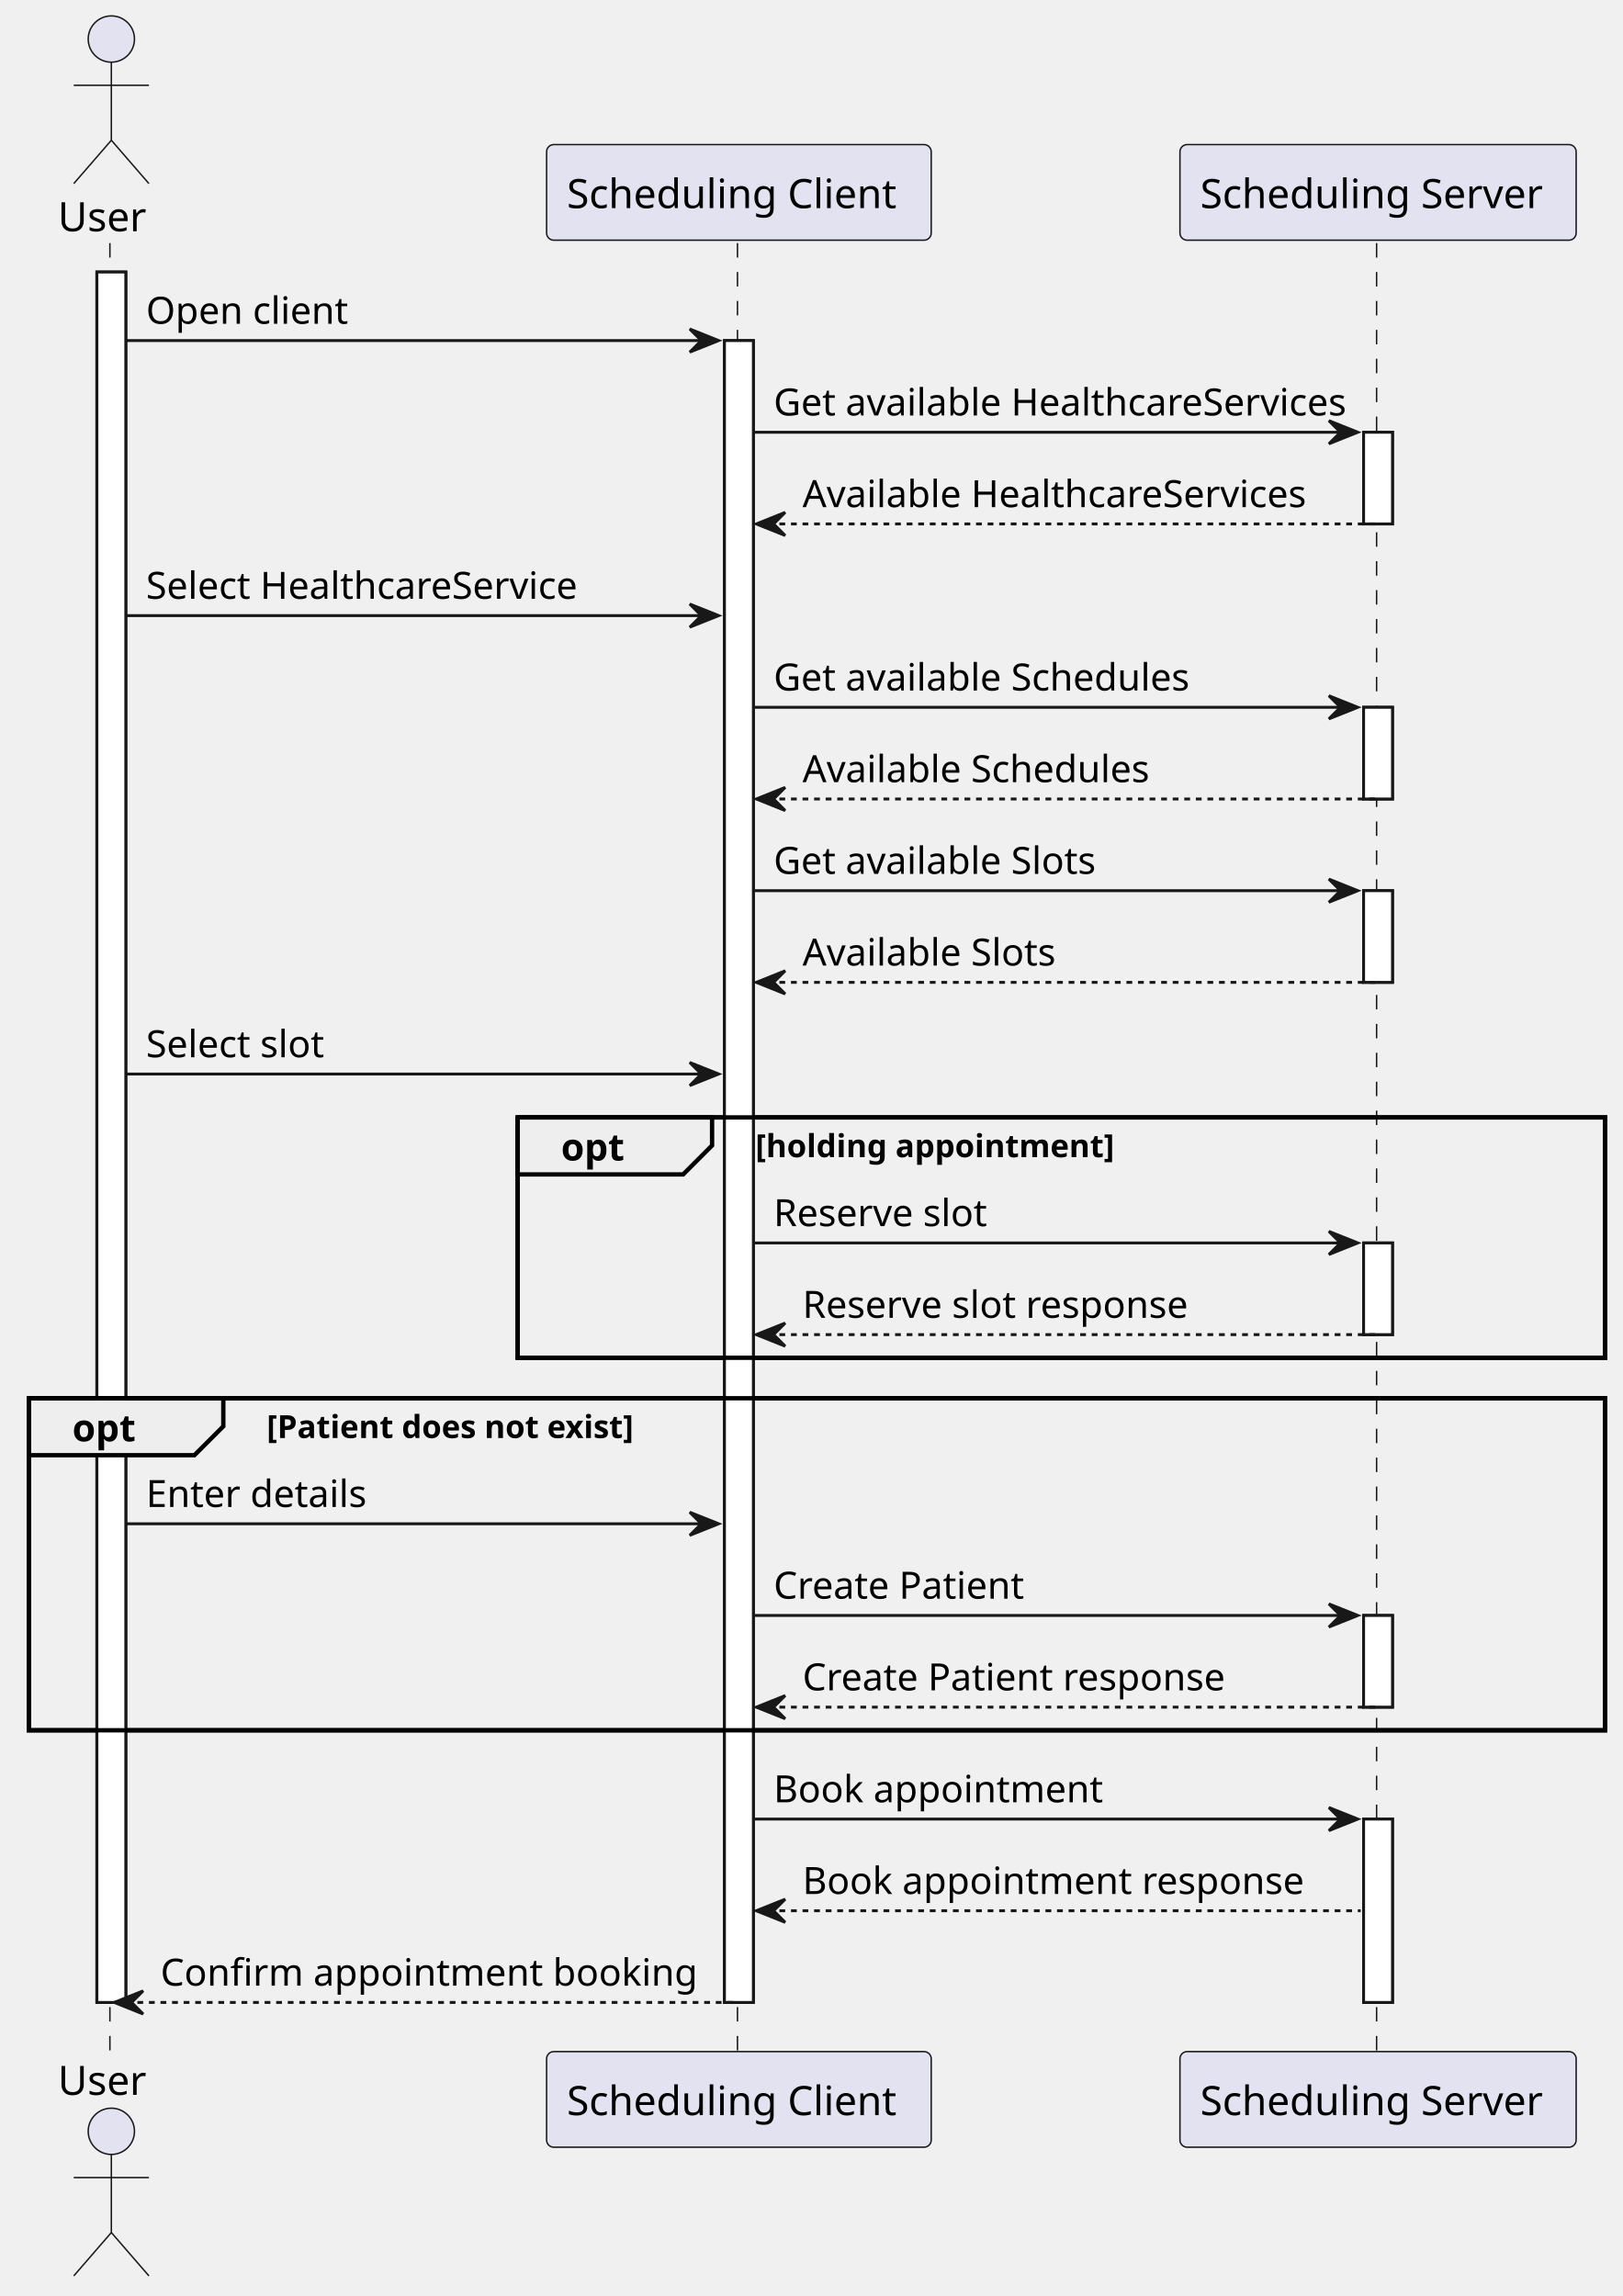
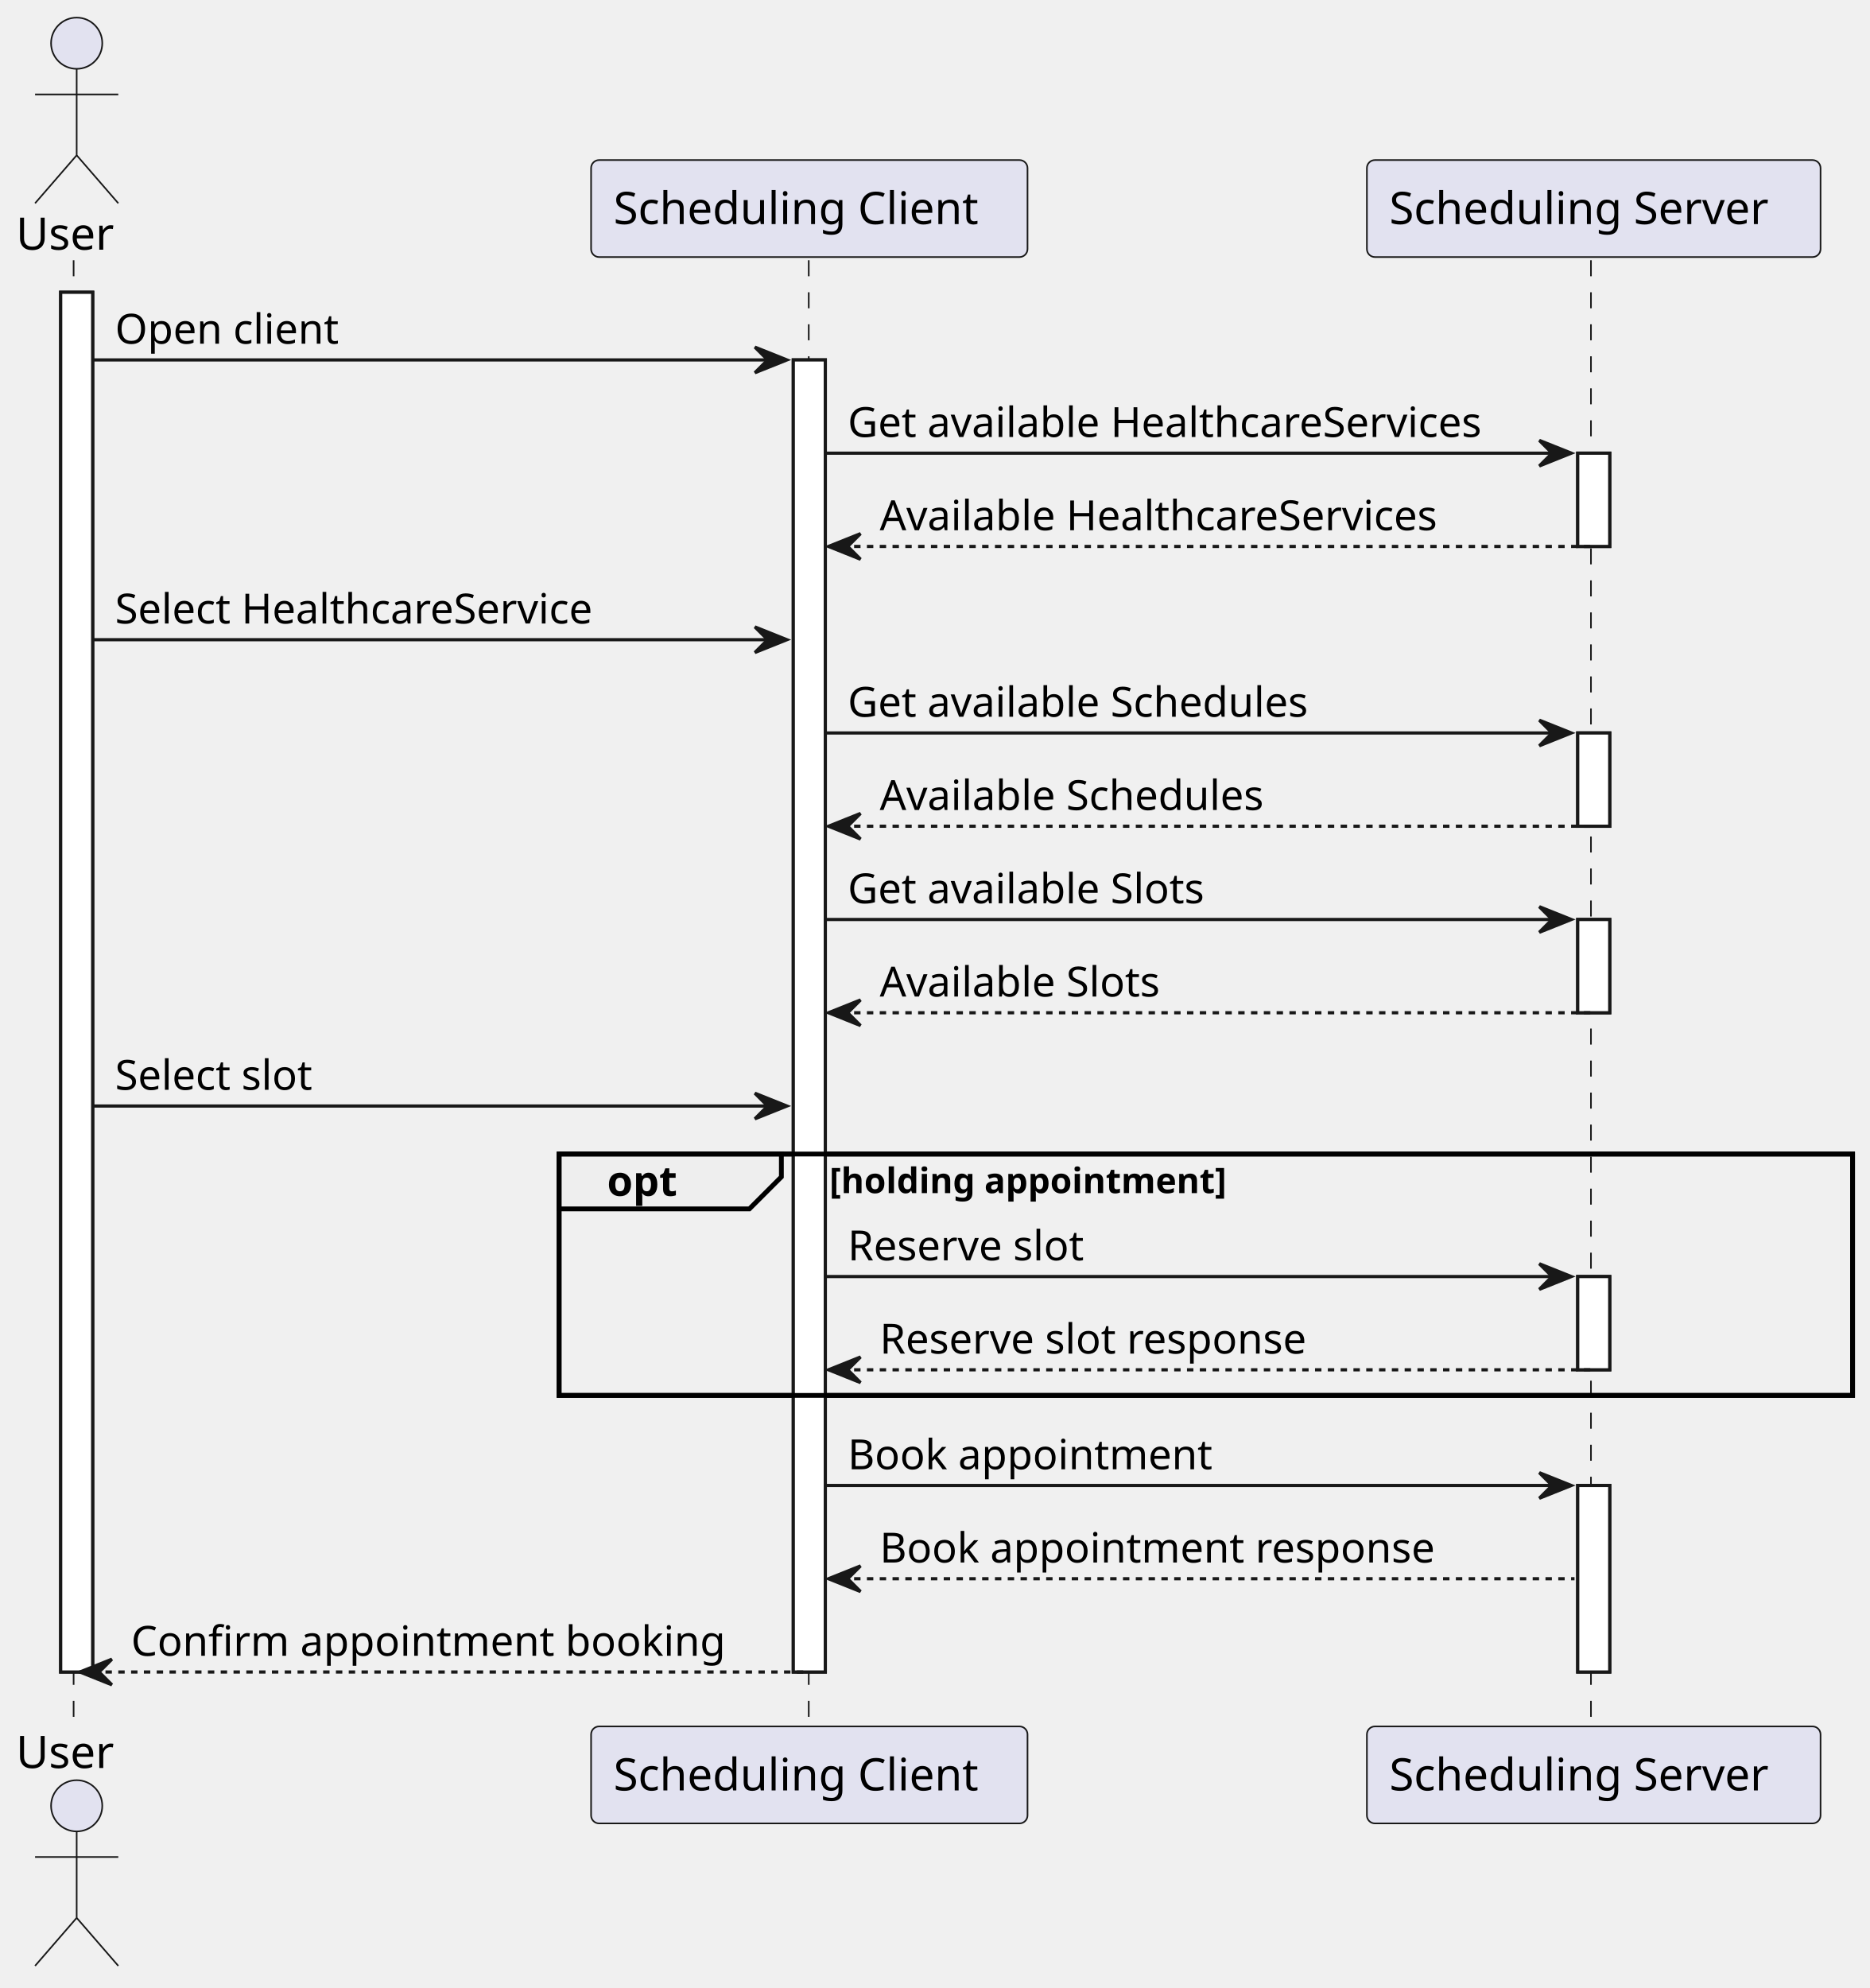
- <svg xmlns="http://www.w3.org/2000/svg" contentStyleType="text/css" height="794px" preserveAspectRatio="none" style="width:561px;height:794px;background:#FFFFFF;" version="1.1" viewBox="0 0 561 794" width="561px" zoomAndPan="magnify">
+ <svg xmlns="http://www.w3.org/2000/svg" contentStyleType="text/css" data-diagram-type="SEQUENCE" height="621px" preserveAspectRatio="none" style="width:584px;height:621px;background:#FFFFFF;" version="1.1" viewBox="0 0 584 621" width="584px" zoomAndPan="magnify">
  <defs />
  <g>
-     <rect fill="#FFFFFF" height="598.414" style="stroke:#181818;stroke-width:1.0;" width="10" x="33.5" y="94.068" />
-     <rect fill="#FFFFFF" height="574.708" style="stroke:#181818;stroke-width:1.0;" width="10" x="250.5" y="117.774" />
-     <rect fill="#FFFFFF" height="31.706" style="stroke:#181818;stroke-width:1.0;" width="10" x="471.5" y="149.48" />
-     <rect fill="#FFFFFF" height="31.706" style="stroke:#181818;stroke-width:1.0;" width="10" x="471.5" y="244.598" />
-     <rect fill="#FFFFFF" height="31.706" style="stroke:#181818;stroke-width:1.0;" width="10" x="471.5" y="308.01" />
-     <rect fill="#FFFFFF" height="31.706" style="stroke:#181818;stroke-width:1.0;" width="10" x="471.5" y="429.834" />
-     <rect fill="#FFFFFF" height="31.706" style="stroke:#181818;stroke-width:1.0;" width="10" x="471.5" y="558.658" />
-     <rect fill="#FFFFFF" height="63.412" style="stroke:#181818;stroke-width:1.0;" width="10" x="471.5" y="629.07" />
-     <rect fill="none" height="83.118" style="stroke:#000000;stroke-width:1.5;" width="376" x="179" y="386.422" />
-     <rect fill="none" height="114.824" style="stroke:#000000;stroke-width:1.5;" width="545" x="10" y="483.54" />
-     <line style="stroke:#181818;stroke-width:0.5;stroke-dasharray:5.0,5.0;" x1="38" x2="38" y1="84.068" y2="710.482" />
-     <line style="stroke:#181818;stroke-width:0.5;stroke-dasharray:5.0,5.0;" x1="255" x2="255" y1="84.068" y2="710.482" />
-     <line style="stroke:#181818;stroke-width:0.5;stroke-dasharray:5.0,5.0;" x1="476" x2="476" y1="84.068" y2="710.482" />
-     <text fill="#000000" font-family="sans-serif" font-size="14" lengthAdjust="spacing" textLength="31" x="20" y="79.966">User</text>
-     <ellipse cx="38.5" cy="13.5" fill="#E2E2F0" rx="8" ry="8" style="stroke:#181818;stroke-width:0.5;" />
-     <path d="M38.5,21.5 L38.5,48.5 M25.5,29.5 L51.5,29.5 M38.5,48.5 L25.5,63.5 M38.5,48.5 L51.5,63.5 " fill="none" style="stroke:#181818;stroke-width:0.5;" />
-     <text fill="#000000" font-family="sans-serif" font-size="14" lengthAdjust="spacing" textLength="31" x="20" y="724.448">User</text>
-     <ellipse cx="38.5" cy="737.05" fill="#E2E2F0" rx="8" ry="8" style="stroke:#181818;stroke-width:0.5;" />
-     <path d="M38.5,745.05 L38.5,772.05 M25.5,753.05 L51.5,753.05 M38.5,772.05 L25.5,787.05 M38.5,772.05 L51.5,787.05 " fill="none" style="stroke:#181818;stroke-width:0.5;" />
-     <rect fill="#E2E2F0" height="33.068" rx="2.5" ry="2.5" style="stroke:#181818;stroke-width:0.5;" width="133" x="189" y="50" />
-     <text fill="#000000" font-family="sans-serif" font-size="14" lengthAdjust="spacing" textLength="119" x="196" y="71.966">Scheduling Client</text>
-     <rect fill="#E2E2F0" height="33.068" rx="2.5" ry="2.5" style="stroke:#181818;stroke-width:0.5;" width="133" x="189" y="709.482" />
-     <text fill="#000000" font-family="sans-serif" font-size="14" lengthAdjust="spacing" textLength="119" x="196" y="731.448">Scheduling Client</text>
-     <rect fill="#E2E2F0" height="33.068" rx="2.5" ry="2.5" style="stroke:#181818;stroke-width:0.5;" width="137" x="408" y="50" />
-     <text fill="#000000" font-family="sans-serif" font-size="14" lengthAdjust="spacing" textLength="123" x="415" y="71.966">Scheduling Server</text>
-     <rect fill="#E2E2F0" height="33.068" rx="2.5" ry="2.5" style="stroke:#181818;stroke-width:0.5;" width="137" x="408" y="709.482" />
-     <text fill="#000000" font-family="sans-serif" font-size="14" lengthAdjust="spacing" textLength="123" x="415" y="731.448">Scheduling Server</text>
-     <rect fill="#FFFFFF" height="598.414" style="stroke:#181818;stroke-width:1.0;" width="10" x="33.5" y="94.068" />
-     <rect fill="#FFFFFF" height="574.708" style="stroke:#181818;stroke-width:1.0;" width="10" x="250.5" y="117.774" />
-     <rect fill="#FFFFFF" height="31.706" style="stroke:#181818;stroke-width:1.0;" width="10" x="471.5" y="149.48" />
-     <rect fill="#FFFFFF" height="31.706" style="stroke:#181818;stroke-width:1.0;" width="10" x="471.5" y="244.598" />
-     <rect fill="#FFFFFF" height="31.706" style="stroke:#181818;stroke-width:1.0;" width="10" x="471.5" y="308.01" />
-     <rect fill="#FFFFFF" height="31.706" style="stroke:#181818;stroke-width:1.0;" width="10" x="471.5" y="429.834" />
-     <rect fill="#FFFFFF" height="31.706" style="stroke:#181818;stroke-width:1.0;" width="10" x="471.5" y="558.658" />
-     <rect fill="#FFFFFF" height="63.412" style="stroke:#181818;stroke-width:1.0;" width="10" x="471.5" y="629.07" />
-     <polygon fill="#181818" points="238.5,113.774,248.5,117.774,238.5,121.774,242.5,117.774" style="stroke:#181818;stroke-width:1.0;" />
-     <line style="stroke:#181818;stroke-width:1.0;" x1="43.5" x2="244.5" y1="117.774" y2="117.774" />
-     <text fill="#000000" font-family="sans-serif" font-size="13" lengthAdjust="spacing" textLength="68" x="50.5" y="111.965">Open client</text>
-     <polygon fill="#181818" points="459.5,145.48,469.5,149.48,459.5,153.48,463.5,149.48" style="stroke:#181818;stroke-width:1.0;" />
-     <line style="stroke:#181818;stroke-width:1.0;" x1="260.5" x2="465.5" y1="149.48" y2="149.48" />
-     <text fill="#000000" font-family="sans-serif" font-size="13" lengthAdjust="spacing" textLength="192" x="267.5" y="143.671">Get available HealthcareServices</text>
-     <polygon fill="#181818" points="271.5,177.186,261.5,181.186,271.5,185.186,267.5,181.186" style="stroke:#181818;stroke-width:1.0;" />
-     <line style="stroke:#181818;stroke-width:1.0;stroke-dasharray:2.0,2.0;" x1="265.5" x2="475.5" y1="181.186" y2="181.186" />
-     <text fill="#000000" font-family="sans-serif" font-size="13" lengthAdjust="spacing" textLength="169" x="277.5" y="175.377">Available HealthcareServices</text>
-     <polygon fill="#181818" points="238.5,208.892,248.5,212.892,238.5,216.892,242.5,212.892" style="stroke:#181818;stroke-width:1.0;" />
-     <line style="stroke:#181818;stroke-width:1.0;" x1="43.5" x2="244.5" y1="212.892" y2="212.892" />
-     <text fill="#000000" font-family="sans-serif" font-size="13" lengthAdjust="spacing" textLength="145" x="50.5" y="207.083">Select HealthcareService</text>
-     <polygon fill="#181818" points="459.5,240.598,469.5,244.598,459.5,248.598,463.5,244.598" style="stroke:#181818;stroke-width:1.0;" />
-     <line style="stroke:#181818;stroke-width:1.0;" x1="260.5" x2="465.5" y1="244.598" y2="244.598" />
-     <text fill="#000000" font-family="sans-serif" font-size="13" lengthAdjust="spacing" textLength="139" x="267.5" y="238.789">Get available Schedules</text>
-     <polygon fill="#181818" points="271.5,272.304,261.5,276.304,271.5,280.304,267.5,276.304" style="stroke:#181818;stroke-width:1.0;" />
-     <line style="stroke:#181818;stroke-width:1.0;stroke-dasharray:2.0,2.0;" x1="265.5" x2="475.5" y1="276.304" y2="276.304" />
-     <text fill="#000000" font-family="sans-serif" font-size="13" lengthAdjust="spacing" textLength="116" x="277.5" y="270.495">Available Schedules</text>
-     <polygon fill="#181818" points="459.5,304.01,469.5,308.01,459.5,312.01,463.5,308.01" style="stroke:#181818;stroke-width:1.0;" />
-     <line style="stroke:#181818;stroke-width:1.0;" x1="260.5" x2="465.5" y1="308.01" y2="308.01" />
-     <text fill="#000000" font-family="sans-serif" font-size="13" lengthAdjust="spacing" textLength="108" x="267.5" y="302.201">Get available Slots</text>
-     <polygon fill="#181818" points="271.5,335.716,261.5,339.716,271.5,343.716,267.5,339.716" style="stroke:#181818;stroke-width:1.0;" />
-     <line style="stroke:#181818;stroke-width:1.0;stroke-dasharray:2.0,2.0;" x1="265.5" x2="475.5" y1="339.716" y2="339.716" />
-     <text fill="#000000" font-family="sans-serif" font-size="13" lengthAdjust="spacing" textLength="85" x="277.5" y="333.907">Available Slots</text>
-     <polygon fill="#181818" points="238.5,367.422,248.5,371.422,238.5,375.422,242.5,371.422" style="stroke:#181818;stroke-width:1.0;" />
-     <line style="stroke:#181818;stroke-width:1.0;" x1="43.5" x2="244.5" y1="371.422" y2="371.422" />
-     <text fill="#000000" font-family="sans-serif" font-size="13" lengthAdjust="spacing" textLength="60" x="50.5" y="365.613">Select slot</text>
-     <path d="M179,386.422 L246.219,386.422 L246.219,396.128 L236.219,406.128 L179,406.128 L179,386.422 " fill="#EEEEEE" style="stroke:#000000;stroke-width:1.5;" />
-     <rect fill="none" height="83.118" style="stroke:#000000;stroke-width:1.5;" width="376" x="179" y="386.422" />
-     <text fill="#000000" font-family="sans-serif" font-size="13" font-weight="bold" lengthAdjust="spacing" textLength="22.219" x="194" y="401.319">opt</text>
-     <text fill="#000000" font-family="sans-serif" font-size="11" font-weight="bold" lengthAdjust="spacing" textLength="126.875" x="261.219" y="400.181">[holding appointment]</text>
-     <polygon fill="#181818" points="459.5,425.834,469.5,429.834,459.5,433.834,463.5,429.834" style="stroke:#181818;stroke-width:1.0;" />
-     <line style="stroke:#181818;stroke-width:1.0;" x1="260.5" x2="465.5" y1="429.834" y2="429.834" />
-     <text fill="#000000" font-family="sans-serif" font-size="13" lengthAdjust="spacing" textLength="72" x="267.5" y="424.025">Reserve slot</text>
-     <polygon fill="#181818" points="271.5,457.54,261.5,461.54,271.5,465.54,267.5,461.54" style="stroke:#181818;stroke-width:1.0;" />
-     <line style="stroke:#181818;stroke-width:1.0;stroke-dasharray:2.0,2.0;" x1="265.5" x2="475.5" y1="461.54" y2="461.54" />
-     <text fill="#000000" font-family="sans-serif" font-size="13" lengthAdjust="spacing" textLength="130" x="277.5" y="455.731">Reserve slot response</text>
-     <path d="M10,483.54 L77.219,483.54 L77.219,493.246 L67.219,503.246 L10,503.246 L10,483.54 " fill="#EEEEEE" style="stroke:#000000;stroke-width:1.5;" />
-     <rect fill="none" height="114.824" style="stroke:#000000;stroke-width:1.5;" width="545" x="10" y="483.54" />
-     <text fill="#000000" font-family="sans-serif" font-size="13" font-weight="bold" lengthAdjust="spacing" textLength="22.219" x="25" y="498.437">opt</text>
-     <text fill="#000000" font-family="sans-serif" font-size="11" font-weight="bold" lengthAdjust="spacing" textLength="128.219" x="92.219" y="497.299">[Patient does not exist]</text>
-     <polygon fill="#181818" points="238.5,522.952,248.5,526.952,238.5,530.952,242.5,526.952" style="stroke:#181818;stroke-width:1.0;" />
-     <line style="stroke:#181818;stroke-width:1.0;" x1="43.5" x2="244.5" y1="526.952" y2="526.952" />
-     <text fill="#000000" font-family="sans-serif" font-size="13" lengthAdjust="spacing" textLength="74" x="50.5" y="521.143">Enter details</text>
-     <polygon fill="#181818" points="459.5,554.658,469.5,558.658,459.5,562.658,463.5,558.658" style="stroke:#181818;stroke-width:1.0;" />
-     <line style="stroke:#181818;stroke-width:1.0;" x1="260.5" x2="465.5" y1="558.658" y2="558.658" />
-     <text fill="#000000" font-family="sans-serif" font-size="13" lengthAdjust="spacing" textLength="85" x="267.5" y="552.849">Create Patient</text>
-     <polygon fill="#181818" points="271.5,586.364,261.5,590.364,271.5,594.364,267.5,590.364" style="stroke:#181818;stroke-width:1.0;" />
-     <line style="stroke:#181818;stroke-width:1.0;stroke-dasharray:2.0,2.0;" x1="265.5" x2="475.5" y1="590.364" y2="590.364" />
-     <text fill="#000000" font-family="sans-serif" font-size="13" lengthAdjust="spacing" textLength="143" x="277.5" y="584.555">Create Patient response</text>
-     <polygon fill="#181818" points="459.5,625.07,469.5,629.07,459.5,633.07,463.5,629.07" style="stroke:#181818;stroke-width:1.0;" />
-     <line style="stroke:#181818;stroke-width:1.0;" x1="260.5" x2="465.5" y1="629.07" y2="629.07" />
-     <text fill="#000000" font-family="sans-serif" font-size="13" lengthAdjust="spacing" textLength="113" x="267.5" y="623.261">Book appointment</text>
-     <polygon fill="#181818" points="271.5,656.776,261.5,660.776,271.5,664.776,267.5,660.776" style="stroke:#181818;stroke-width:1.0;" />
-     <line style="stroke:#181818;stroke-width:1.0;stroke-dasharray:2.0,2.0;" x1="265.5" x2="470.5" y1="660.776" y2="660.776" />
-     <text fill="#000000" font-family="sans-serif" font-size="13" lengthAdjust="spacing" textLength="171" x="277.5" y="654.967">Book appointment response</text>
-     <polygon fill="#181818" points="49.5,688.482,39.5,692.482,49.5,696.482,45.5,692.482" style="stroke:#181818;stroke-width:1.0;" />
-     <line style="stroke:#181818;stroke-width:1.0;stroke-dasharray:2.0,2.0;" x1="43.5" x2="254.5" y1="692.482" y2="692.482" />
-     <text fill="#000000" font-family="sans-serif" font-size="13" lengthAdjust="spacing" textLength="183" x="55.5" y="686.673">Confirm appointment booking</text>
+     <g>
+       <rect fill="#FFFFFF" height="430.992" style="stroke:#181818;stroke-width:1;" width="10" x="18.955" y="91.297" />
+     </g>
+     <g>
+       <rect fill="#FFFFFF" height="409.859" style="stroke:#181818;stroke-width:1;" width="10" x="247.847" y="112.43" />
+     </g>
+     <g>
+       <rect fill="#FFFFFF" height="29.133" style="stroke:#181818;stroke-width:1;" width="10" x="492.921" y="141.562" />
+     </g>
+     <g>
+       <rect fill="#FFFFFF" height="29.133" style="stroke:#181818;stroke-width:1;" width="10" x="492.921" y="228.961" />
+     </g>
+     <g>
+       <rect fill="#FFFFFF" height="29.133" style="stroke:#181818;stroke-width:1;" width="10" x="492.921" y="287.227" />
+     </g>
+     <g>
+       <rect fill="#FFFFFF" height="29.133" style="stroke:#181818;stroke-width:1;" width="10" x="492.921" y="398.758" />
+     </g>
+     <g>
+       <rect fill="#FFFFFF" height="58.266" style="stroke:#181818;stroke-width:1;" width="10" x="492.921" y="464.023" />
+     </g>
+     <rect fill="none" height="75.398" style="stroke:#000000;stroke-width:1.5;" width="404.114" x="174.672" y="360.492" />
+     <g>
+       <rect fill="#000000" fill-opacity="0" height="458.992" width="8" x="19.955" y="81.297" />
+       <line style="stroke:#181818;stroke-width:0.5;stroke-dasharray:5,5;" x1="23" x2="23" y1="81.297" y2="540.289" />
+     </g>
+     <g>
+       <rect fill="#000000" fill-opacity="0" height="458.992" width="8" x="248.847" y="81.297" />
+       <line style="stroke:#181818;stroke-width:0.5;stroke-dasharray:5,5;" x1="252.672" x2="252.672" y1="81.297" y2="540.289" />
+     </g>
+     <g>
+       <rect fill="#000000" fill-opacity="0" height="458.992" width="8" x="493.921" y="81.297" />
+       <line style="stroke:#181818;stroke-width:0.5;stroke-dasharray:5,5;" x1="497.057" x2="497.057" y1="81.297" y2="540.289" />
+     </g>
+     <g class="participant participant-head" data-participant="user">
+       <text fill="#000000" font-family="sans-serif" font-size="14" lengthAdjust="spacing" textLength="31.91" x="5" y="77.995">User</text>
+       <ellipse cx="23.955" cy="13.5" fill="#E2E2F0" rx="8" ry="8" style="stroke:#181818;stroke-width:0.5;" />
+       <path d="M23.955,21.5 L23.955,48.5 M10.955,29.5 L36.955,29.5 M23.955,48.5 L10.955,63.5 M23.955,48.5 L36.955,63.5" fill="none" style="stroke:#181818;stroke-width:0.5;" />
+     </g>
+     <g class="participant participant-tail" data-participant="user">
+       <text fill="#000000" font-family="sans-serif" font-size="14" lengthAdjust="spacing" textLength="31.91" x="5" y="552.284">User</text>
+       <ellipse cx="23.955" cy="564.086" fill="#E2E2F0" rx="8" ry="8" style="stroke:#181818;stroke-width:0.5;" />
+       <path d="M23.955,572.086 L23.955,599.086 M10.955,580.086 L36.955,580.086 M23.955,599.086 L10.955,614.086 M23.955,599.086 L36.955,614.086" fill="none" style="stroke:#181818;stroke-width:0.5;" />
+     </g>
+     <g class="participant participant-head" data-participant="client">
+       <rect fill="#E2E2F0" height="30.297" rx="2.5" ry="2.5" style="stroke:#181818;stroke-width:0.5;" width="136.35" x="184.672" y="50" />
+       <text fill="#000000" font-family="sans-serif" font-size="14" lengthAdjust="spacing" textLength="122.35" x="191.672" y="69.995">Scheduling Client</text>
+     </g>
+     <g class="participant participant-tail" data-participant="client">
+       <rect fill="#E2E2F0" height="30.297" rx="2.5" ry="2.5" style="stroke:#181818;stroke-width:0.5;" width="136.35" x="184.672" y="539.289" />
+       <text fill="#000000" font-family="sans-serif" font-size="14" lengthAdjust="spacing" textLength="122.35" x="191.672" y="559.284">Scheduling Client</text>
+     </g>
+     <g class="participant participant-head" data-participant="server">
+       <rect fill="#E2E2F0" height="30.297" rx="2.5" ry="2.5" style="stroke:#181818;stroke-width:0.5;" width="141.73" x="427.057" y="50" />
+       <text fill="#000000" font-family="sans-serif" font-size="14" lengthAdjust="spacing" textLength="127.73" x="434.057" y="69.995">Scheduling Server</text>
+     </g>
+     <g class="participant participant-tail" data-participant="server">
+       <rect fill="#E2E2F0" height="30.297" rx="2.5" ry="2.5" style="stroke:#181818;stroke-width:0.5;" width="141.73" x="427.057" y="539.289" />
+       <text fill="#000000" font-family="sans-serif" font-size="14" lengthAdjust="spacing" textLength="127.73" x="434.057" y="559.284">Scheduling Server</text>
+     </g>
+     <g>
+       <rect fill="#FFFFFF" height="430.992" style="stroke:#181818;stroke-width:1;" width="10" x="18.955" y="91.297" />
+     </g>
+     <g>
+       <rect fill="#FFFFFF" height="409.859" style="stroke:#181818;stroke-width:1;" width="10" x="247.847" y="112.43" />
+     </g>
+     <g>
+       <rect fill="#FFFFFF" height="29.133" style="stroke:#181818;stroke-width:1;" width="10" x="492.921" y="141.562" />
+     </g>
+     <g>
+       <rect fill="#FFFFFF" height="29.133" style="stroke:#181818;stroke-width:1;" width="10" x="492.921" y="228.961" />
+     </g>
+     <g>
+       <rect fill="#FFFFFF" height="29.133" style="stroke:#181818;stroke-width:1;" width="10" x="492.921" y="287.227" />
+     </g>
+     <g>
+       <rect fill="#FFFFFF" height="29.133" style="stroke:#181818;stroke-width:1;" width="10" x="492.921" y="398.758" />
+     </g>
+     <g>
+       <rect fill="#FFFFFF" height="58.266" style="stroke:#181818;stroke-width:1;" width="10" x="492.921" y="464.023" />
+     </g>
+     <g class="message" data-participant-1="user" data-participant-2="client">
+       <polygon fill="#181818" points="235.847,108.43,245.847,112.43,235.847,116.43,239.847,112.43" style="stroke:#181818;stroke-width:1;" />
+       <line style="stroke:#181818;stroke-width:1;" x1="28.955" x2="241.847" y1="112.43" y2="112.43" />
+       <text fill="#000000" font-family="sans-serif" font-size="13" lengthAdjust="spacing" textLength="74.56" x="35.955" y="107.364">Open client</text>
+     </g>
+     <g class="message" data-participant-1="client" data-participant-2="server">
+       <polygon fill="#181818" points="480.921,137.562,490.921,141.562,480.921,145.562,484.921,141.562" style="stroke:#181818;stroke-width:1;" />
+       <line style="stroke:#181818;stroke-width:1;" x1="257.847" x2="486.921" y1="141.562" y2="141.562" />
+       <text fill="#000000" font-family="sans-serif" font-size="13" lengthAdjust="spacing" textLength="216.074" x="264.847" y="136.497">Get available HealthcareServices</text>
+     </g>
+     <g class="message" data-participant-1="server" data-participant-2="client">
+       <polygon fill="#181818" points="268.847,166.695,258.847,170.695,268.847,174.695,264.847,170.695" style="stroke:#181818;stroke-width:1;" />
+       <line style="stroke:#181818;stroke-width:1;stroke-dasharray:2,2;" x1="262.847" x2="496.921" y1="170.695" y2="170.695" />
+       <text fill="#000000" font-family="sans-serif" font-size="13" lengthAdjust="spacing" textLength="189.7" x="274.847" y="165.629">Available HealthcareServices</text>
+     </g>
+     <g class="message" data-participant-1="user" data-participant-2="client">
+       <polygon fill="#181818" points="235.847,195.828,245.847,199.828,235.847,203.828,239.847,199.828" style="stroke:#181818;stroke-width:1;" />
+       <line style="stroke:#181818;stroke-width:1;" x1="28.955" x2="241.847" y1="199.828" y2="199.828" />
+       <text fill="#000000" font-family="sans-serif" font-size="13" lengthAdjust="spacing" textLength="163.427" x="35.955" y="194.762">Select HealthcareService</text>
+     </g>
+     <g class="message" data-participant-1="client" data-participant-2="server">
+       <polygon fill="#181818" points="480.921,224.961,490.921,228.961,480.921,232.961,484.921,228.961" style="stroke:#181818;stroke-width:1;" />
+       <line style="stroke:#181818;stroke-width:1;" x1="257.847" x2="486.921" y1="228.961" y2="228.961" />
+       <text fill="#000000" font-family="sans-serif" font-size="13" lengthAdjust="spacing" textLength="156.622" x="264.847" y="223.895">Get available Schedules</text>
+     </g>
+     <g class="message" data-participant-1="server" data-participant-2="client">
+       <polygon fill="#181818" points="268.847,254.094,258.847,258.094,268.847,262.094,264.847,258.094" style="stroke:#181818;stroke-width:1;" />
+       <line style="stroke:#181818;stroke-width:1;stroke-dasharray:2,2;" x1="262.847" x2="496.921" y1="258.094" y2="258.094" />
+       <text fill="#000000" font-family="sans-serif" font-size="13" lengthAdjust="spacing" textLength="130.248" x="274.847" y="253.028">Available Schedules</text>
+     </g>
+     <g class="message" data-participant-1="client" data-participant-2="server">
+       <polygon fill="#181818" points="480.921,283.227,490.921,287.227,480.921,291.227,484.921,287.227" style="stroke:#181818;stroke-width:1;" />
+       <line style="stroke:#181818;stroke-width:1;" x1="257.847" x2="486.921" y1="287.227" y2="287.227" />
+       <text fill="#000000" font-family="sans-serif" font-size="13" lengthAdjust="spacing" textLength="121.799" x="264.847" y="282.161">Get available Slots</text>
+     </g>
+     <g class="message" data-participant-1="server" data-participant-2="client">
+       <polygon fill="#181818" points="268.847,312.359,258.847,316.359,268.847,320.359,264.847,316.359" style="stroke:#181818;stroke-width:1;" />
+       <line style="stroke:#181818;stroke-width:1;stroke-dasharray:2,2;" x1="262.847" x2="496.921" y1="316.359" y2="316.359" />
+       <text fill="#000000" font-family="sans-serif" font-size="13" lengthAdjust="spacing" textLength="95.424" x="274.847" y="311.293">Available Slots</text>
+     </g>
+     <g class="message" data-participant-1="user" data-participant-2="client">
+       <polygon fill="#181818" points="235.847,341.492,245.847,345.492,235.847,349.492,239.847,345.492" style="stroke:#181818;stroke-width:1;" />
+       <line style="stroke:#181818;stroke-width:1;" x1="28.955" x2="241.847" y1="345.492" y2="345.492" />
+       <text fill="#000000" font-family="sans-serif" font-size="13" lengthAdjust="spacing" textLength="67.672" x="35.955" y="340.426">Select slot</text>
+     </g>
+     <path d="M174.672,360.492 L244.124,360.492 L244.124,367.625 L234.124,377.625 L174.672,377.625 L174.672,360.492" fill="#EEEEEE" style="stroke:#000000;stroke-width:1.5;" />
+     <rect fill="none" height="75.398" style="stroke:#000000;stroke-width:1.5;" width="404.114" x="174.672" y="360.492" />
+     <text fill="#000000" font-family="sans-serif" font-size="13" font-weight="bold" lengthAdjust="spacing" textLength="24.451" x="189.672" y="373.559">opt</text>
+     <text fill="#000000" font-family="sans-serif" font-size="11" font-weight="bold" lengthAdjust="spacing" textLength="139.992" x="259.123" y="372.703">[holding appointment]</text>
+     <g class="message" data-participant-1="client" data-participant-2="server">
+       <polygon fill="#181818" points="480.921,394.758,490.921,398.758,480.921,402.758,484.921,398.758" style="stroke:#181818;stroke-width:1;" />
+       <line style="stroke:#181818;stroke-width:1;" x1="257.847" x2="486.921" y1="398.758" y2="398.758" />
+       <text fill="#000000" font-family="sans-serif" font-size="13" lengthAdjust="spacing" textLength="80.406" x="264.847" y="393.692">Reserve slot</text>
+     </g>
+     <g class="message" data-participant-1="server" data-participant-2="client">
+       <polygon fill="#181818" points="268.847,423.891,258.847,427.891,268.847,431.891,264.847,427.891" style="stroke:#181818;stroke-width:1;" />
+       <line style="stroke:#181818;stroke-width:1;stroke-dasharray:2,2;" x1="262.847" x2="496.921" y1="427.891" y2="427.891" />
+       <text fill="#000000" font-family="sans-serif" font-size="13" lengthAdjust="spacing" textLength="143.87" x="274.847" y="422.825">Reserve slot response</text>
+     </g>
+     <g class="message" data-participant-1="client" data-participant-2="server">
+       <polygon fill="#181818" points="480.921,460.023,490.921,464.023,480.921,468.023,484.921,464.023" style="stroke:#181818;stroke-width:1;" />
+       <line style="stroke:#181818;stroke-width:1;" x1="257.847" x2="486.921" y1="464.023" y2="464.023" />
+       <text fill="#000000" font-family="sans-serif" font-size="13" lengthAdjust="spacing" textLength="119.856" x="264.847" y="458.957">Book appointment</text>
+     </g>
+     <g class="message" data-participant-1="server" data-participant-2="client">
+       <polygon fill="#181818" points="268.847,489.156,258.847,493.156,268.847,497.156,264.847,493.156" style="stroke:#181818;stroke-width:1;" />
+       <line style="stroke:#181818;stroke-width:1;stroke-dasharray:2,2;" x1="262.847" x2="491.921" y1="493.156" y2="493.156" />
+       <text fill="#000000" font-family="sans-serif" font-size="13" lengthAdjust="spacing" textLength="183.32" x="274.847" y="488.09">Book appointment response</text>
+     </g>
+     <g class="message" data-participant-1="client" data-participant-2="user">
+       <polygon fill="#181818" points="34.955,518.289,24.955,522.289,34.955,526.289,30.955,522.289" style="stroke:#181818;stroke-width:1;" />
+       <line style="stroke:#181818;stroke-width:1;stroke-dasharray:2,2;" x1="28.955" x2="251.847" y1="522.289" y2="522.289" />
+       <text fill="#000000" font-family="sans-serif" font-size="13" lengthAdjust="spacing" textLength="194.892" x="40.955" y="517.223">Confirm appointment booking</text>
+     </g>
  </g>
</svg>
